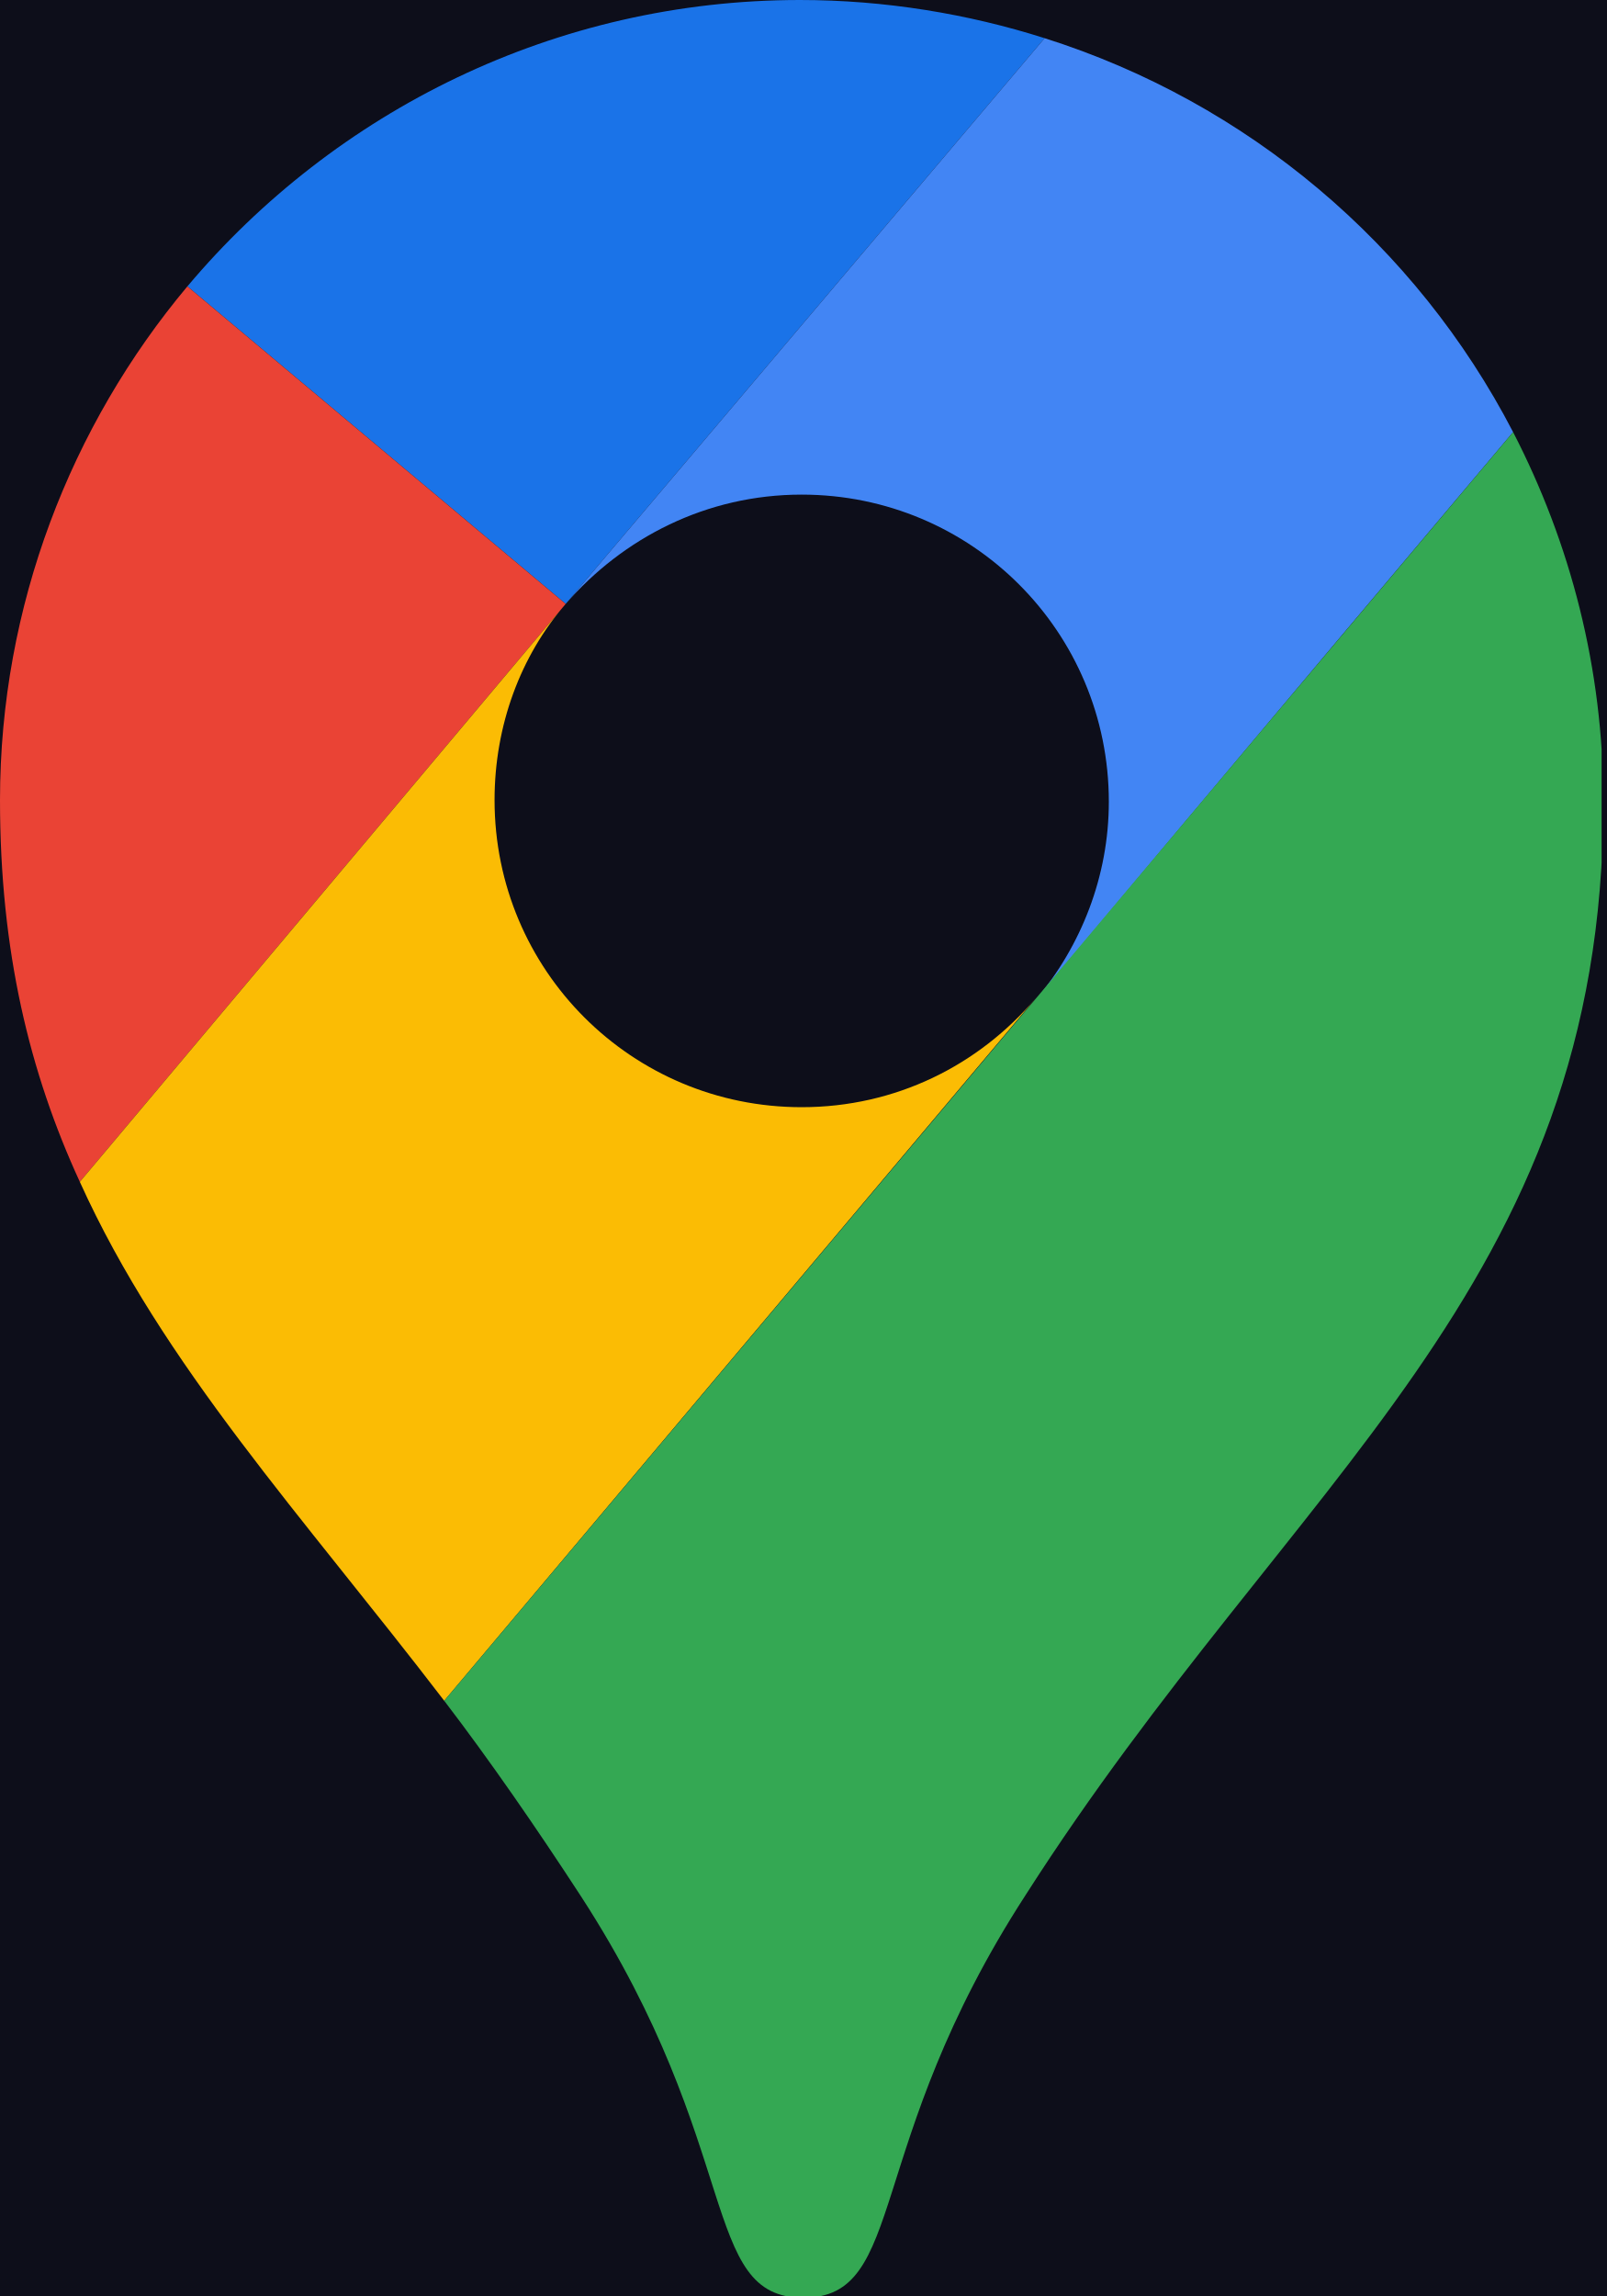
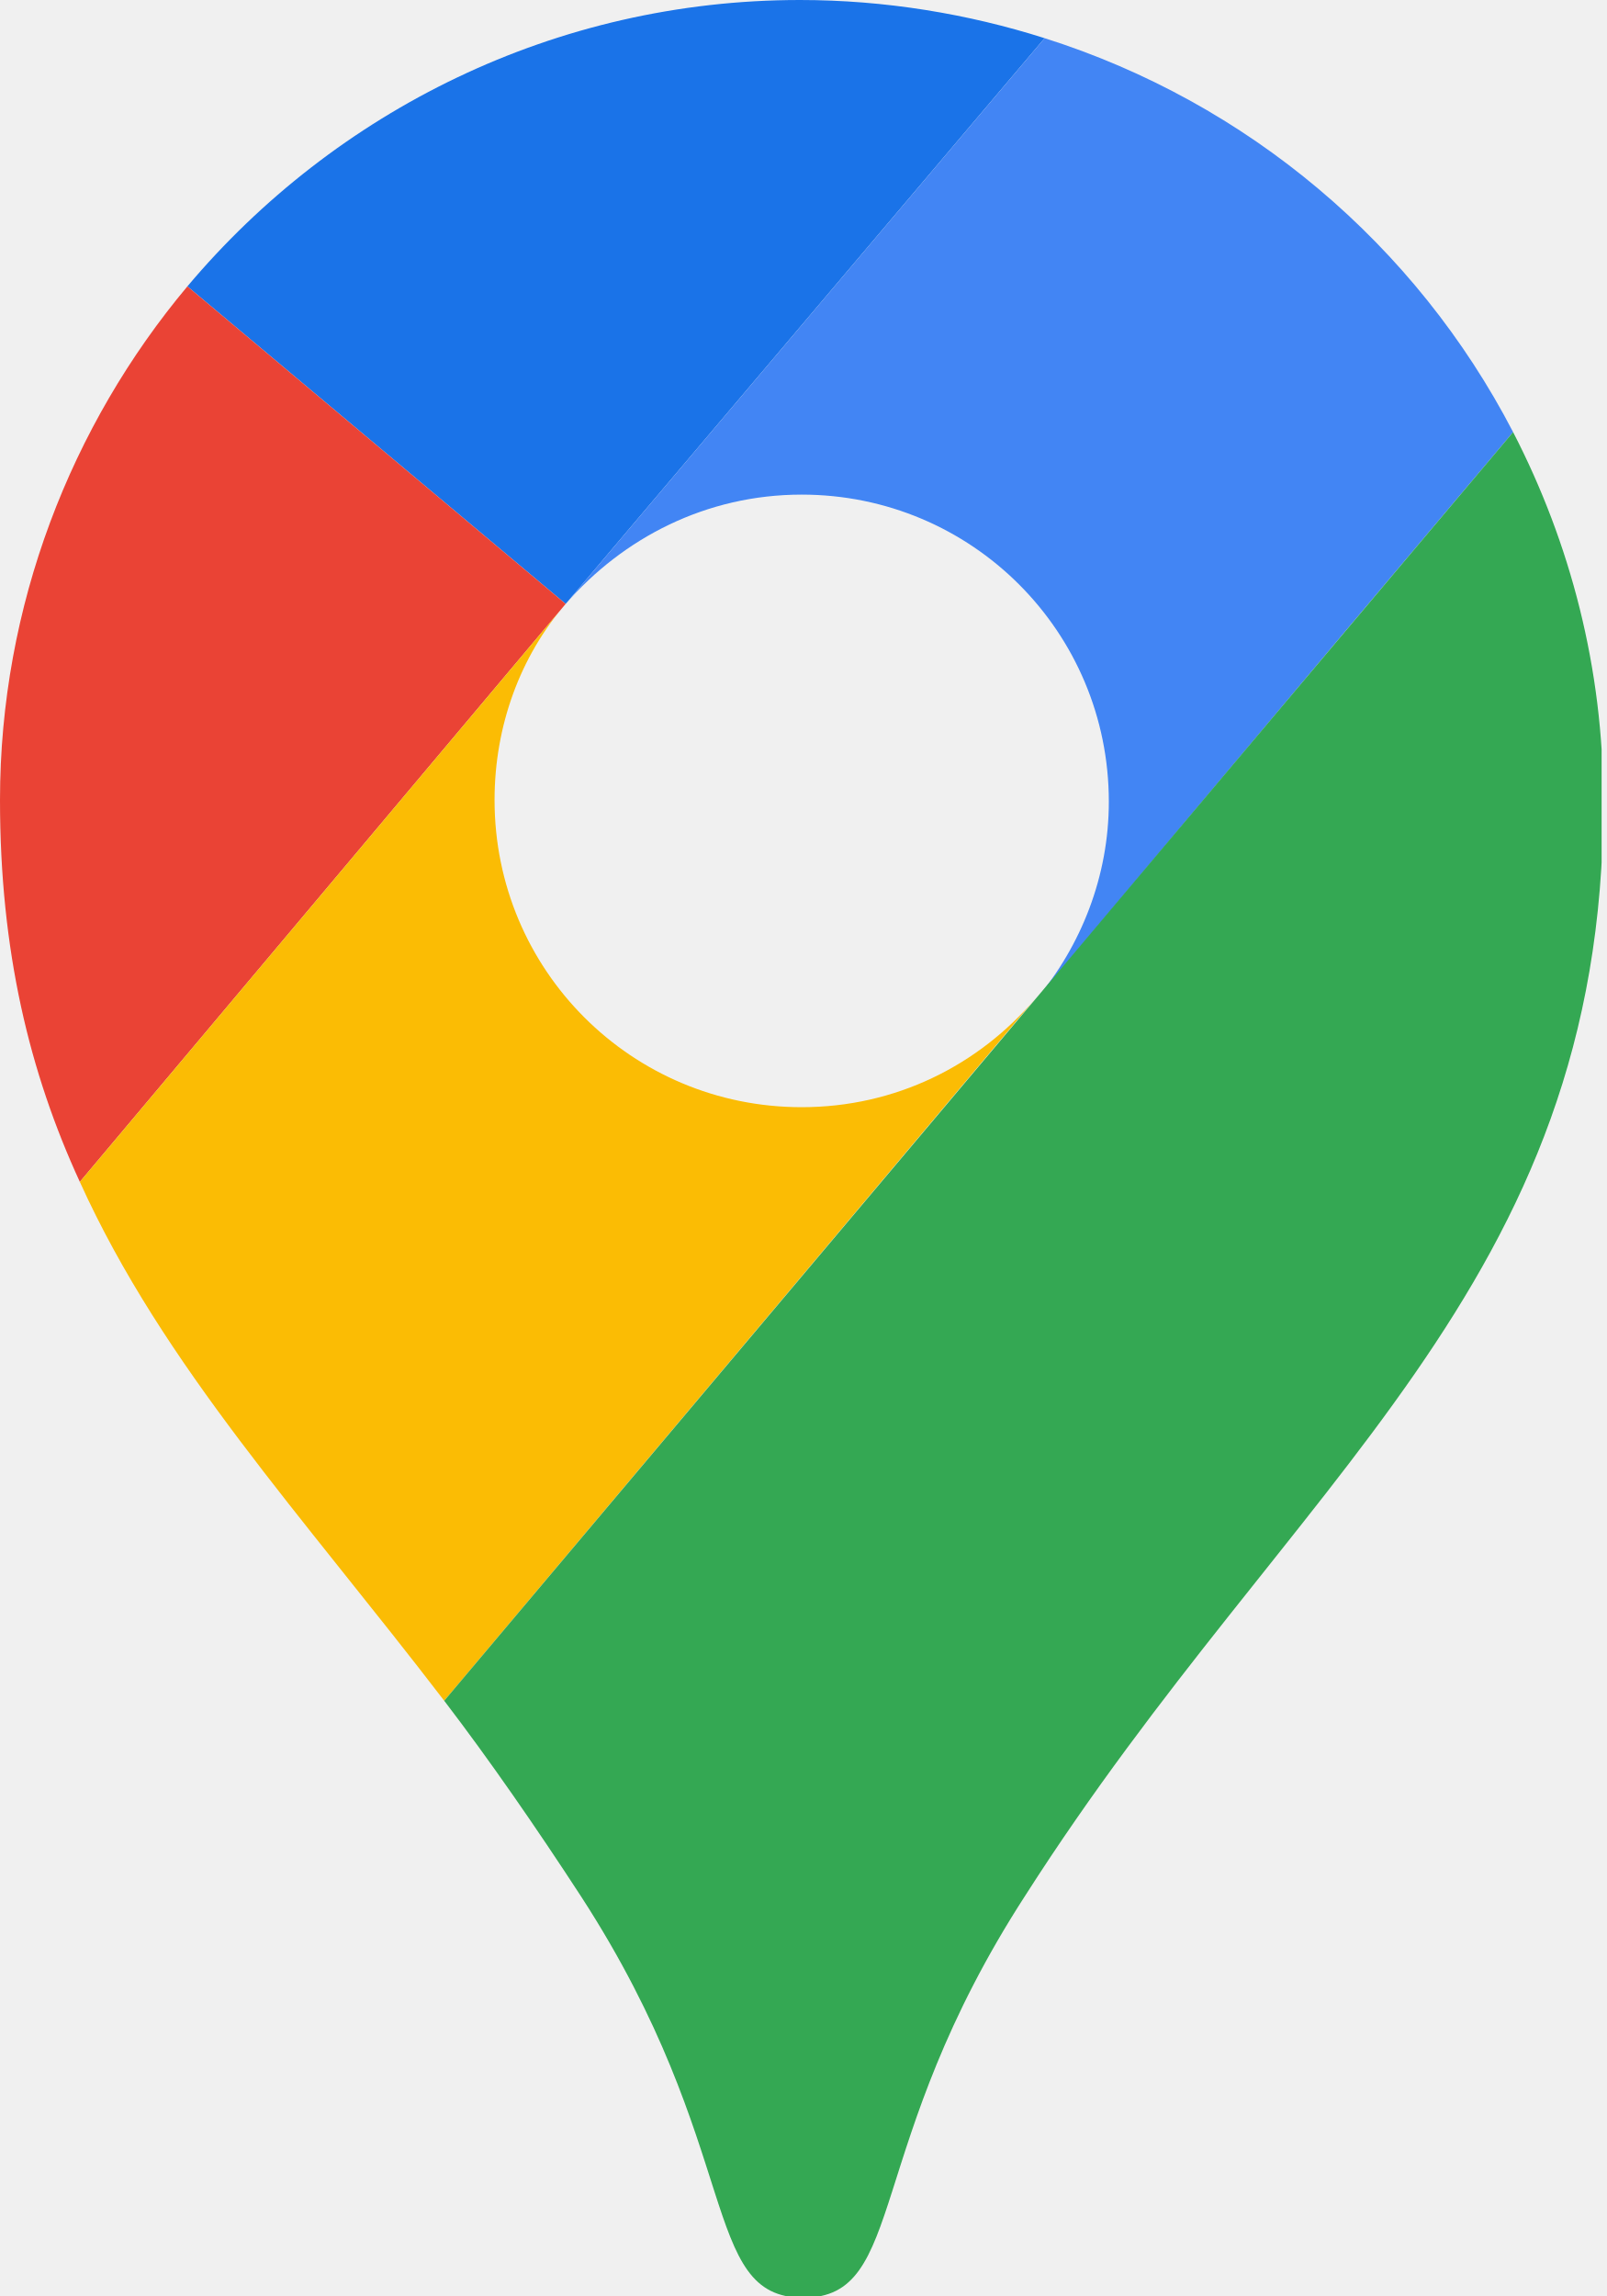
<svg xmlns="http://www.w3.org/2000/svg" width="28" height="40" viewBox="0 0 28 40" fill="none">
-   <rect width="28" height="40" fill="#1E1E1E" />
  <g id="01">
-     <rect width="1440" height="3149" transform="translate(-971.047 -231)" fill="#111322" />
    <g id="Frame 21059">
      <g id="Frame 21099">
        <g id="Frame 21068">
-           <rect x="-18.047" y="-12" width="64" height="64" rx="32" fill="#0D0E1A" />
          <g id="Frame 21061">
            <g id="logos / google-maps" clip-path="url(#clip0_0_1)">
              <path id="Vector" d="M18.201 0.665C16.871 0.242 15.419 0 13.938 0C9.675 0 5.835 1.935 3.265 4.989L9.856 10.521L18.201 0.665Z" fill="#1A73E8" />
              <path id="Vector_2" d="M3.265 4.989C1.24 7.407 0 10.552 0 13.938C0 16.568 0.514 18.685 1.391 20.59L9.856 10.521L3.265 4.989Z" fill="#EA4335" />
              <path id="Vector_3" d="M13.968 8.617C16.931 8.617 19.32 11.005 19.32 13.968C19.32 15.268 18.836 16.478 18.05 17.415C18.05 17.415 22.253 12.396 26.364 7.528C24.671 4.263 21.738 1.784 18.201 0.665L9.856 10.521C10.854 9.373 12.305 8.617 13.968 8.617Z" fill="#4285F4" />
              <path id="Vector_4" d="M13.968 19.289C11.005 19.289 8.617 16.901 8.617 13.938C8.617 12.638 9.07 11.428 9.856 10.521L1.391 20.59C2.842 23.794 5.261 26.395 7.74 29.63L18.05 17.385C17.052 18.564 15.601 19.289 13.968 19.289Z" fill="#FBBC04" />
              <path id="Vector_5" d="M17.869 33.016C22.525 25.729 27.936 22.434 27.936 13.968C27.936 11.64 27.362 9.463 26.364 7.528L7.74 29.63C8.526 30.658 9.342 31.837 10.129 33.046C12.97 37.43 12.184 40.03 13.998 40.03C15.813 40.03 15.027 37.4 17.869 33.016Z" fill="#34A853" />
            </g>
          </g>
        </g>
      </g>
    </g>
  </g>
  <defs>
    <clipPath id="clip0_0_1">
      <rect width="27.906" height="40" fill="white" />
    </clipPath>
  </defs>
</svg>
